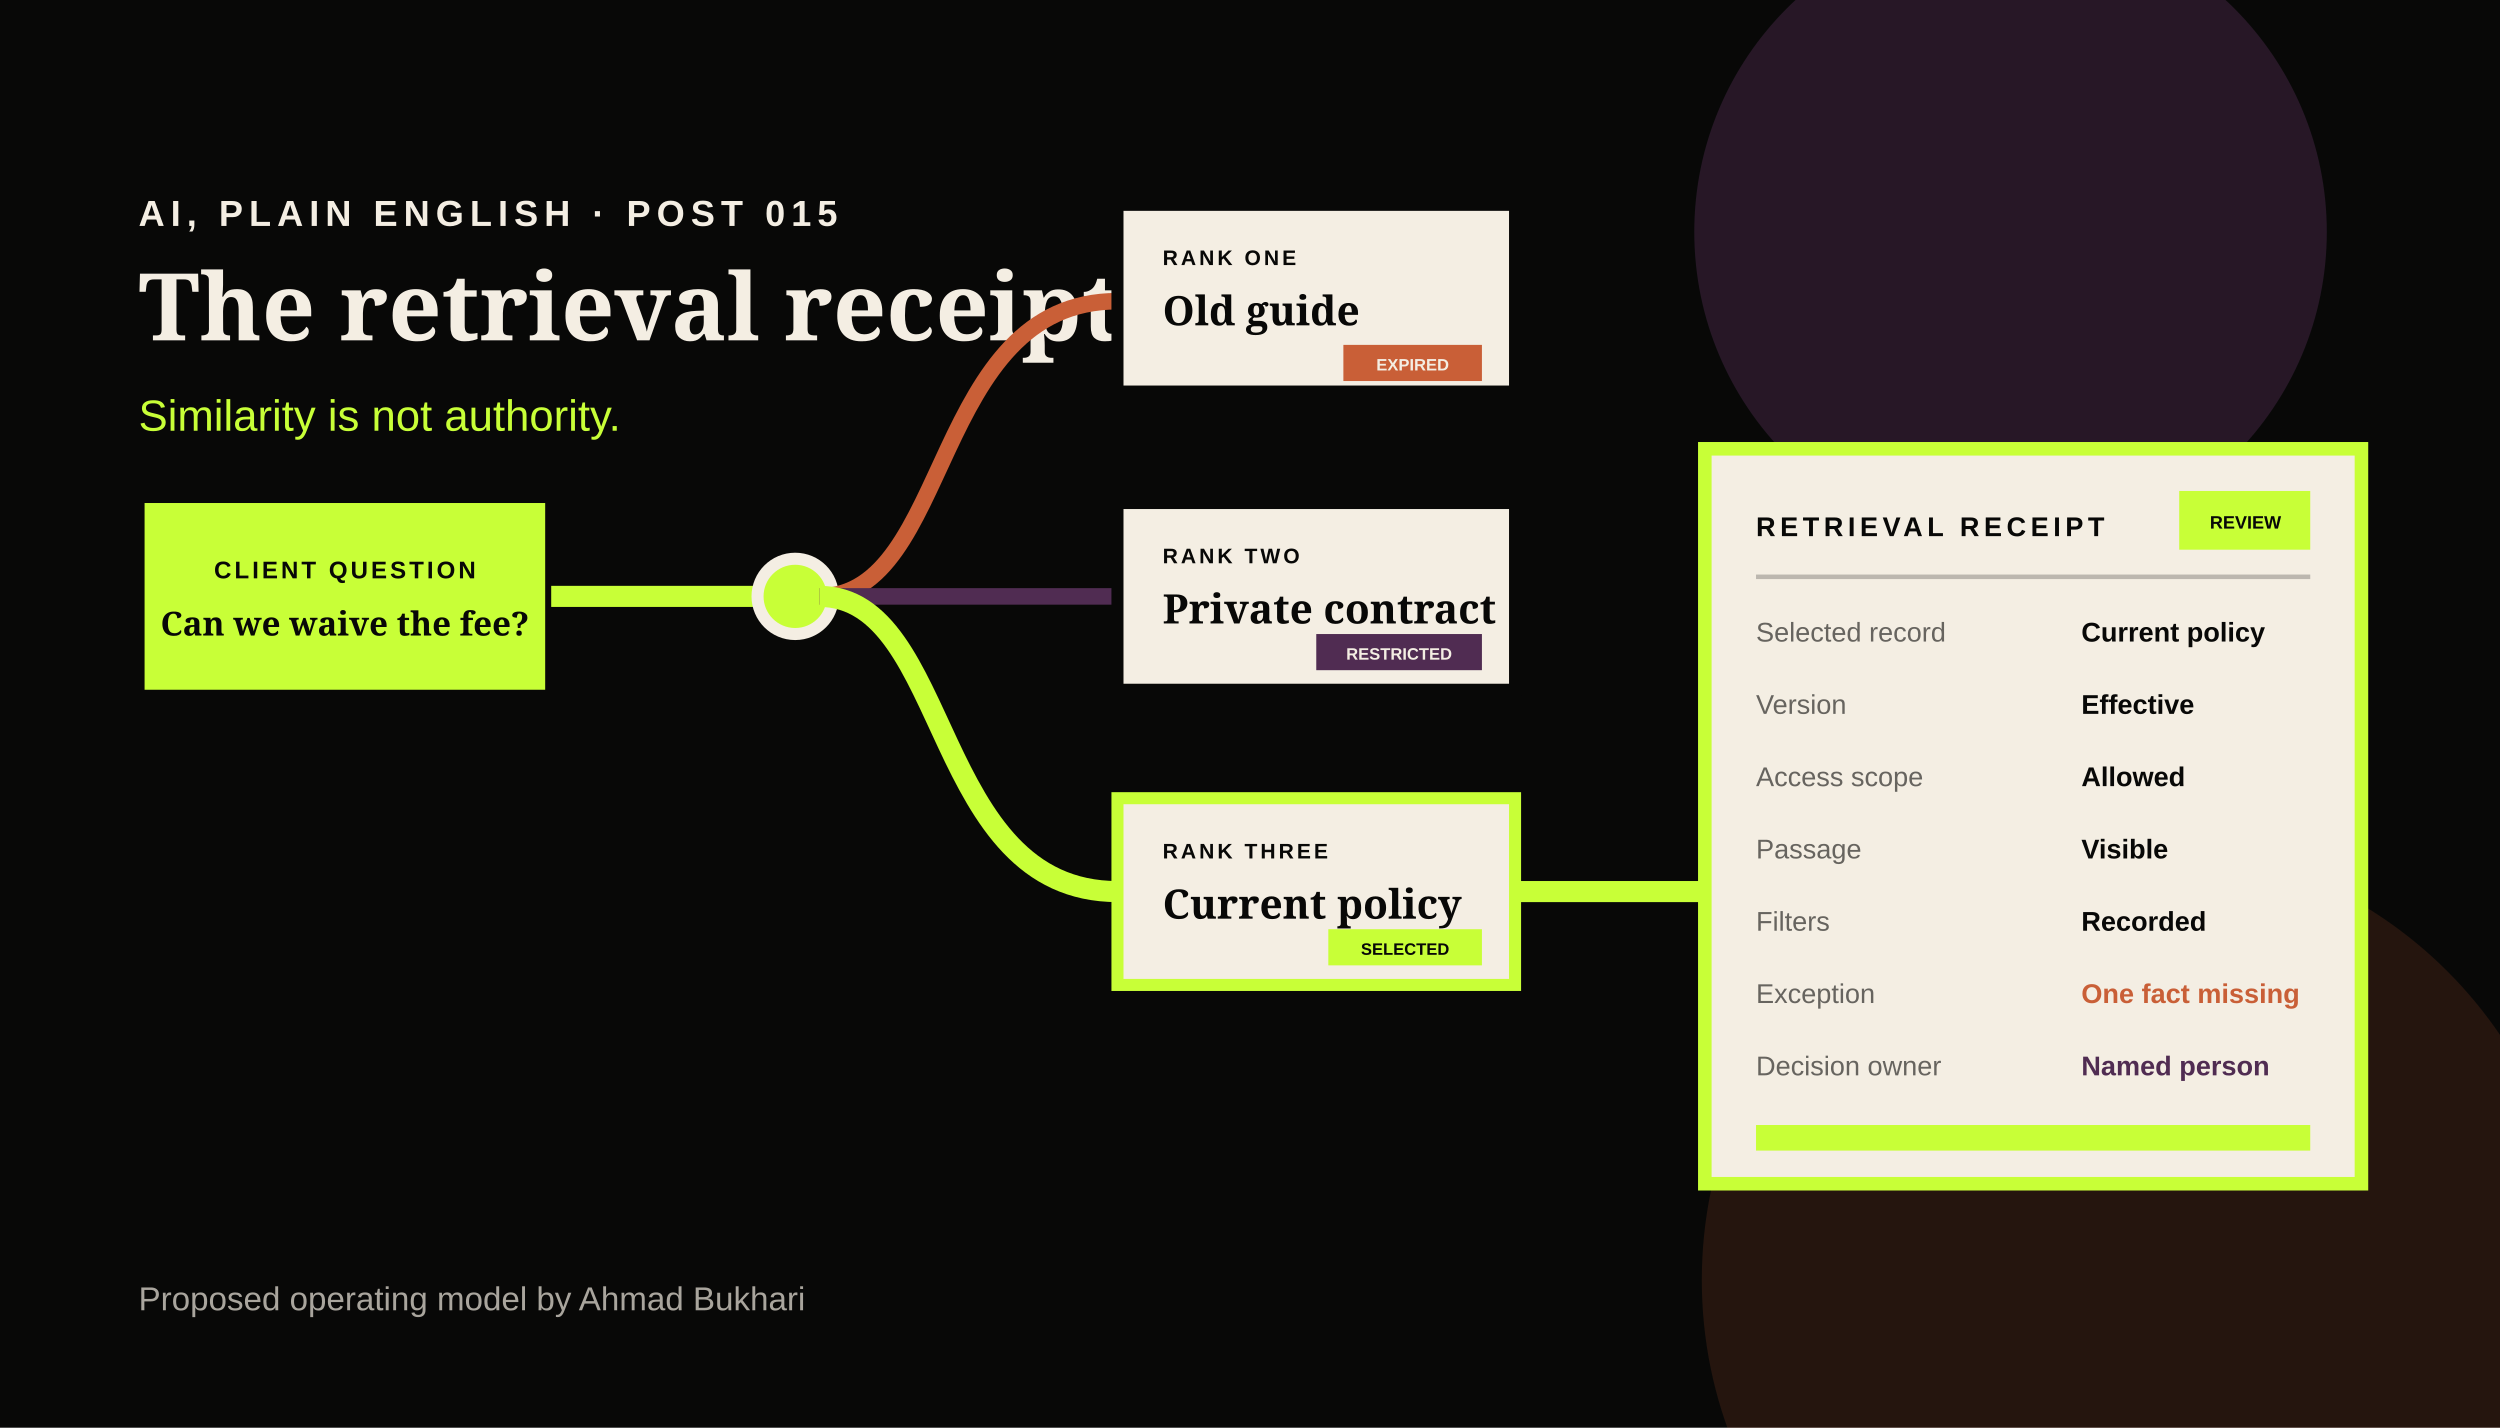
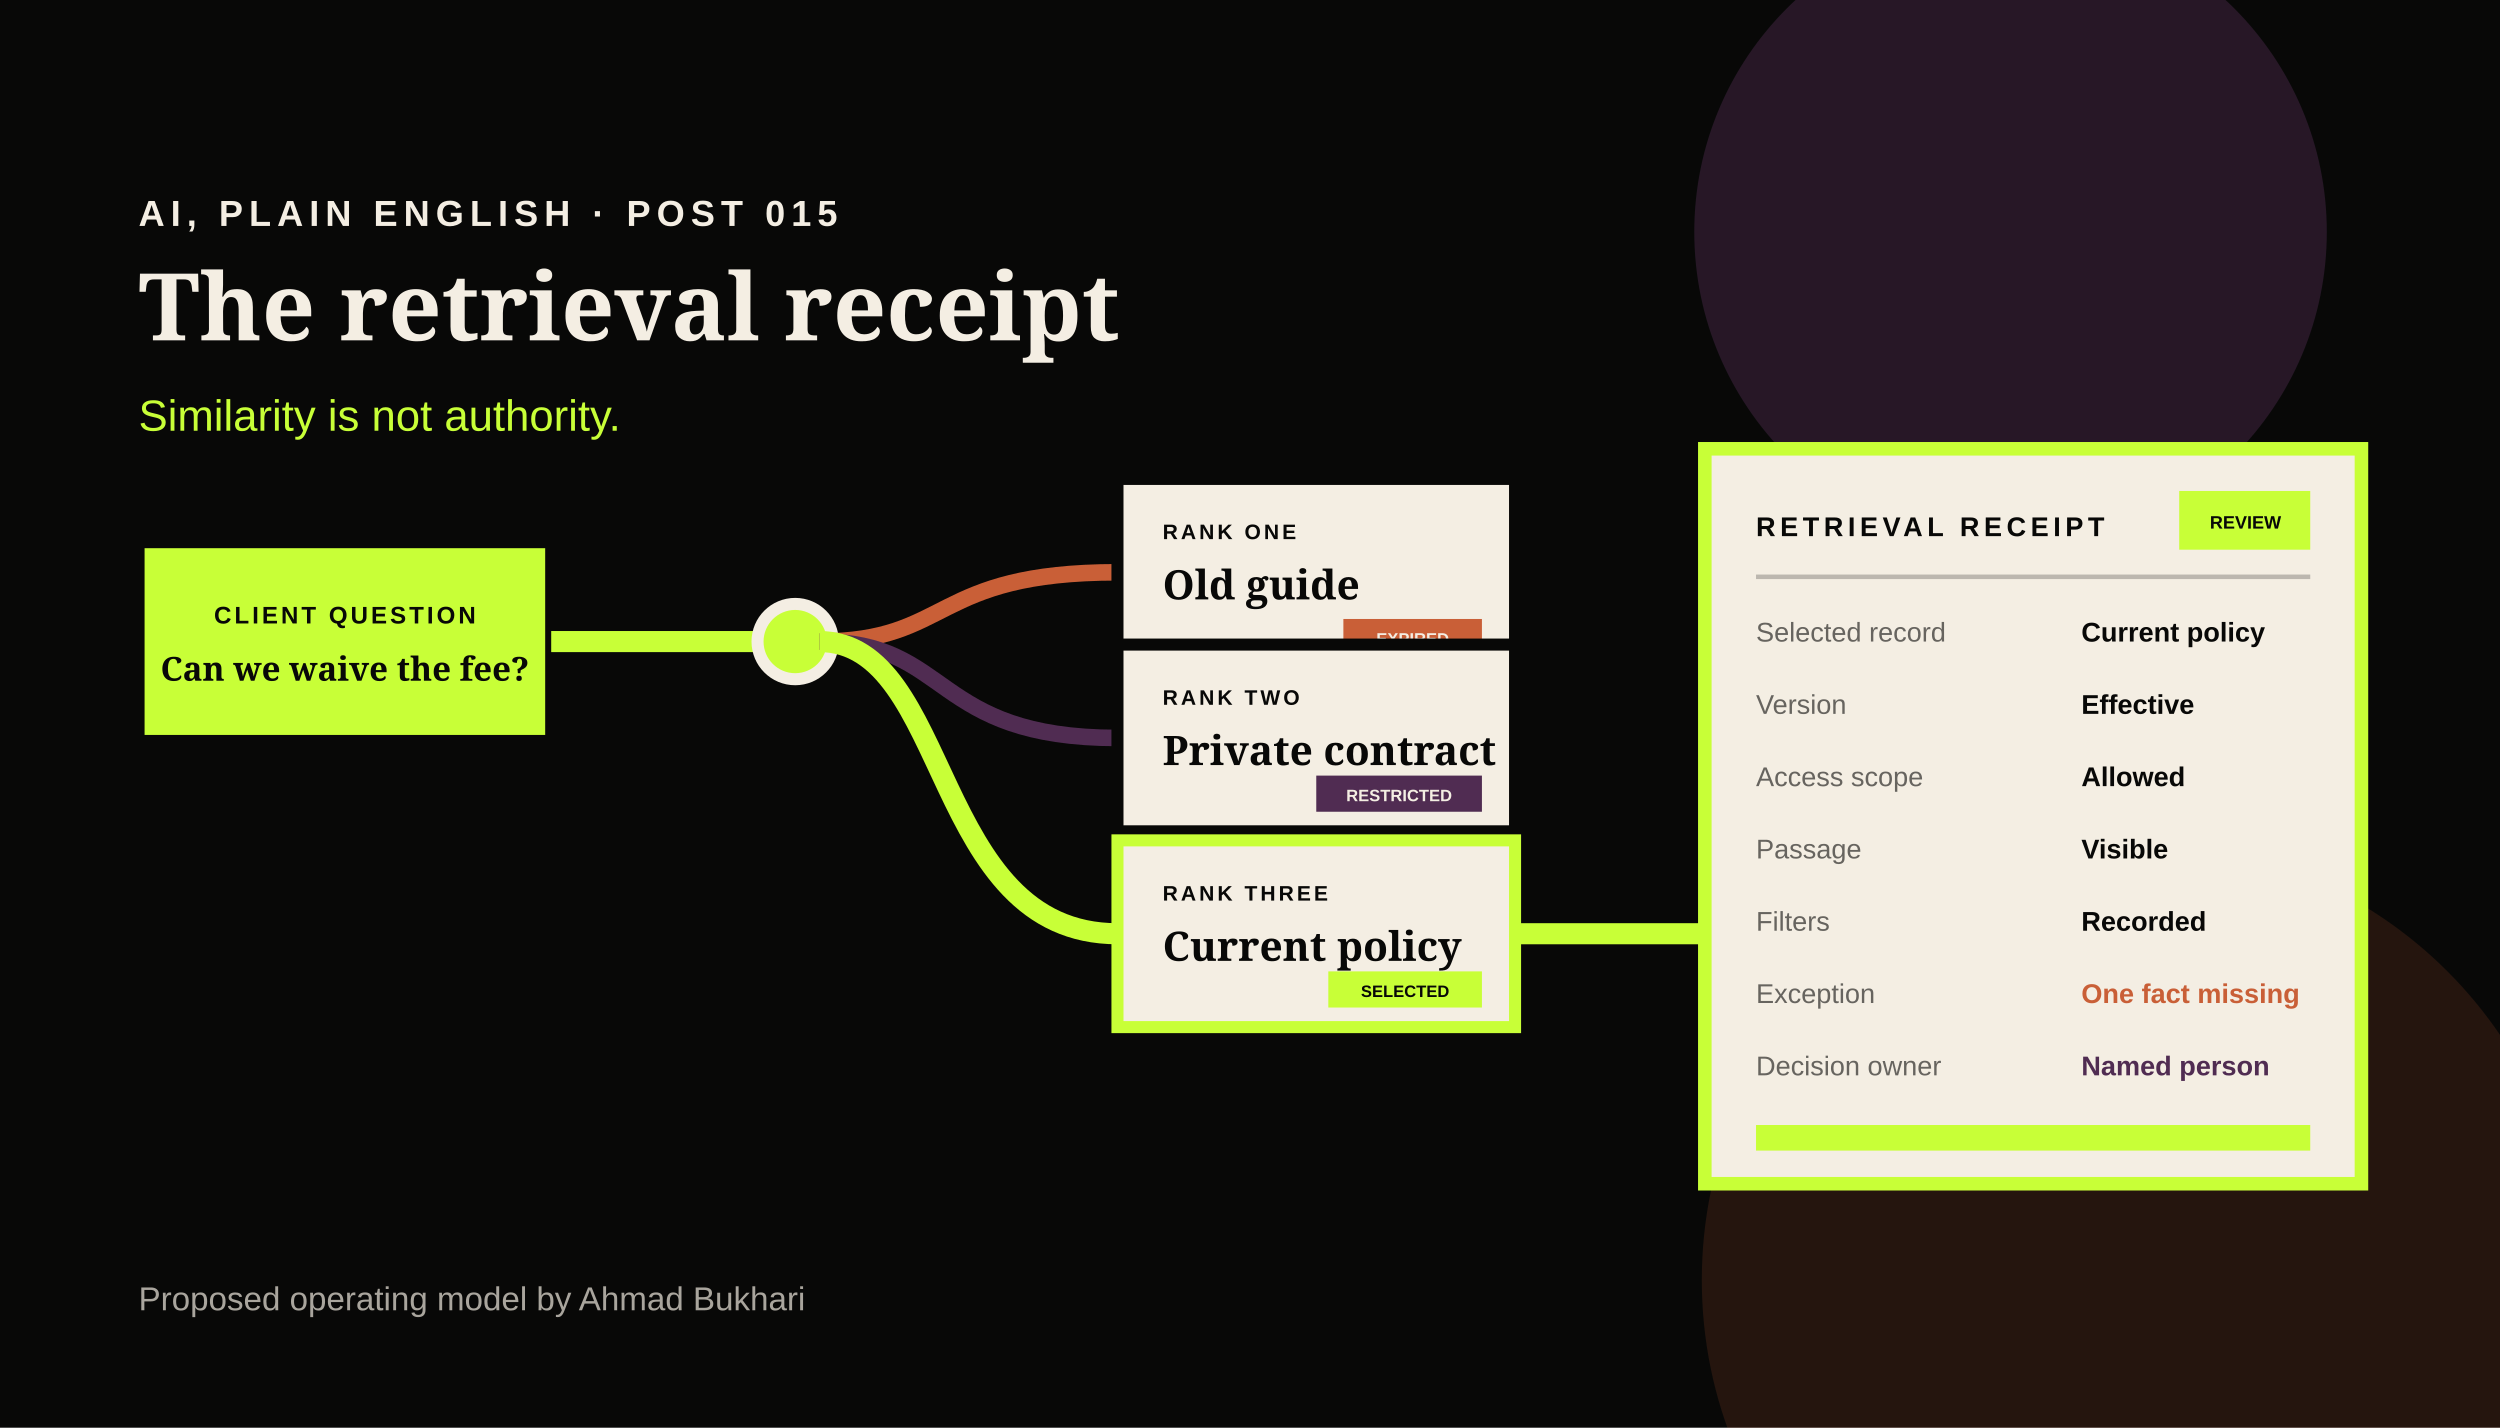
<svg xmlns="http://www.w3.org/2000/svg" width="1660" height="948" viewBox="0 0 1660 948" role="img" aria-labelledby="title desc">
  <rect width="1660" height="948" fill="#080807" />
  <circle cx="1335" cy="154" r="210" fill="#502C52" opacity=".42" />
  <circle cx="1420" cy="850" r="290" fill="#C95F37" opacity=".15" />
  <g font-family="Arial, Helvetica, sans-serif" fill="#F4EEE3">
    <text x="92" y="150" font-size="24" font-weight="800" letter-spacing="4">AI, PLAIN ENGLISH · POST 015</text>
    <text x="92" y="226" font-family="Georgia, serif" font-size="62" font-weight="700">The retrieval receipt</text>
    <text x="92" y="286" font-size="29" fill="#C8FF37">Similarity is not authority.</text>
  </g>
-   <g transform="translate(92 330)">
+   <g transform="translate(92 360)">
    <rect width="274" height="132" fill="#C8FF37" stroke="#080807" stroke-width="8" />
    <text x="137" y="54" text-anchor="middle" font-family="Arial, Helvetica, sans-serif" font-size="16" font-weight="900" letter-spacing="2" fill="#080807">CLIENT QUESTION</text>
    <text x="137" y="92" text-anchor="middle" font-family="Georgia, serif" font-size="22" font-weight="700" fill="#080807">Can we waive the fee?</text>
    <path d="M274 66 H420" stroke="#C8FF37" stroke-width="14" />
    <circle cx="436" cy="66" r="25" fill="#C8FF37" stroke="#F4EEE3" stroke-width="8" />
-     <path d="M452 66 C540 66 526 -130 650 -130" fill="none" stroke="#C95F37" stroke-width="11" />
-     <path d="M452 66 C540 66 526 66 650 66" fill="none" stroke="#502C52" stroke-width="11" />
-     <path d="M452 66 C540 66 526 262 650 262" fill="none" stroke="#C8FF37" stroke-width="14" />
+     <path d="M452 66 C540 66 526 20 650 20" fill="none" stroke="#C95F37" stroke-width="11" />
+     <path d="M452 66 C540 66 526 130 650 130" fill="none" stroke="#502C52" stroke-width="11" />
+     <path d="M452 66 C540 66 526 260 650 260" fill="none" stroke="#C8FF37" stroke-width="14" />
    <g font-family="Arial, Helvetica, sans-serif">
-       <rect x="650" y="-194" width="264" height="124" fill="#F4EEE3" stroke="#080807" stroke-width="8" />
-       <text x="680" y="-154" font-size="14" font-weight="900" letter-spacing="2" fill="#080807">RANK ONE</text>
-       <text x="680" y="-114" font-family="Georgia, serif" font-size="27" font-weight="700" fill="#080807">Old guide</text>
-       <rect x="800" y="-101" width="92" height="24" fill="#C95F37" />
-       <text x="846" y="-84" text-anchor="middle" font-size="11" font-weight="900" fill="#F4EEE3">EXPIRED</text>
-       <rect x="650" y="4" width="264" height="124" fill="#F4EEE3" stroke="#080807" stroke-width="8" />
-       <text x="680" y="44" font-size="14" font-weight="900" letter-spacing="2" fill="#080807">RANK TWO</text>
-       <text x="680" y="84" font-family="Georgia, serif" font-size="27" font-weight="700" fill="#080807">Private contract</text>
-       <rect x="782" y="91" width="110" height="24" fill="#502C52" />
-       <text x="837" y="108" text-anchor="middle" font-size="11" font-weight="900" fill="#F4EEE3">RESTRICTED</text>
-       <rect x="650" y="200" width="264" height="124" fill="#F4EEE3" stroke="#C8FF37" stroke-width="8" />
-       <text x="680" y="240" font-size="14" font-weight="900" letter-spacing="2" fill="#080807">RANK THREE</text>
-       <text x="680" y="280" font-family="Georgia, serif" font-size="27" font-weight="700" fill="#080807">Current policy</text>
-       <rect x="790" y="287" width="102" height="24" fill="#C8FF37" />
-       <text x="841" y="304" text-anchor="middle" font-size="11" font-weight="900" fill="#080807">SELECTED</text>
+       <rect x="650" y="-42" width="264" height="124" fill="#F4EEE3" stroke="#080807" stroke-width="8" />
+       <text x="680" y="-2" font-size="14" font-weight="900" letter-spacing="2" fill="#080807">RANK ONE</text>
+       <text x="680" y="38" font-family="Georgia, serif" font-size="27" font-weight="700" fill="#080807">Old guide</text>
+       <rect x="800" y="51" width="92" height="24" fill="#C95F37" />
+       <text x="846" y="68" text-anchor="middle" font-size="11" font-weight="900" fill="#F4EEE3">EXPIRED</text>
+       <rect x="650" y="68" width="264" height="124" fill="#F4EEE3" stroke="#080807" stroke-width="8" />
+       <text x="680" y="108" font-size="14" font-weight="900" letter-spacing="2" fill="#080807">RANK TWO</text>
+       <text x="680" y="148" font-family="Georgia, serif" font-size="27" font-weight="700" fill="#080807">Private contract</text>
+       <rect x="782" y="155" width="110" height="24" fill="#502C52" />
+       <text x="837" y="172" text-anchor="middle" font-size="11" font-weight="900" fill="#F4EEE3">RESTRICTED</text>
+       <rect x="650" y="198" width="264" height="124" fill="#F4EEE3" stroke="#C8FF37" stroke-width="8" />
+       <text x="680" y="238" font-size="14" font-weight="900" letter-spacing="2" fill="#080807">RANK THREE</text>
+       <text x="680" y="278" font-family="Georgia, serif" font-size="27" font-weight="700" fill="#080807">Current policy</text>
+       <rect x="790" y="285" width="102" height="24" fill="#C8FF37" />
+       <text x="841" y="302" text-anchor="middle" font-size="11" font-weight="900" fill="#080807">SELECTED</text>
    </g>
-     <path d="M914 262 H1040" stroke="#C8FF37" stroke-width="14" />
+     <path d="M914 260 H1040" stroke="#C8FF37" stroke-width="14" />
  </g>
  <g transform="translate(1132 298)" font-family="Arial, Helvetica, sans-serif">
    <rect width="436" height="488" fill="#F4EEE3" stroke="#C8FF37" stroke-width="9" />
    <text x="34" y="58" fill="#080807" font-size="18" font-weight="900" letter-spacing="3">RETRIEVAL RECEIPT</text>
    <rect x="315" y="28" width="87" height="39" fill="#C8FF37" />
    <text x="359" y="53" text-anchor="middle" fill="#080807" font-size="12" font-weight="900">REVIEW</text>
    <line x1="34" y1="85" x2="402" y2="85" stroke="#080807" stroke-width="3" opacity=".24" />
    <g fill="#080807" font-size="18">
      <text x="34" y="128" opacity=".6">Selected record</text>
      <text x="250" y="128" font-weight="800">Current policy</text>
      <text x="34" y="176" opacity=".6">Version</text>
      <text x="250" y="176" font-weight="800">Effective</text>
      <text x="34" y="224" opacity=".6">Access scope</text>
      <text x="250" y="224" font-weight="800">Allowed</text>
      <text x="34" y="272" opacity=".6">Passage</text>
      <text x="250" y="272" font-weight="800">Visible</text>
      <text x="34" y="320" opacity=".6">Filters</text>
      <text x="250" y="320" font-weight="800">Recorded</text>
      <text x="34" y="368" opacity=".6">Exception</text>
      <text x="250" y="368" font-weight="800" fill="#C95F37">One fact missing</text>
      <text x="34" y="416" opacity=".6">Decision owner</text>
      <text x="250" y="416" font-weight="800" fill="#502C52">Named person</text>
    </g>
    <rect x="34" y="449" width="368" height="17" fill="#C8FF37" />
  </g>
  <text x="92" y="870" font-family="Arial, Helvetica, sans-serif" font-size="22" fill="#F4EEE3" opacity=".68">Proposed operating model by Ahmad Bukhari</text>
</svg>
